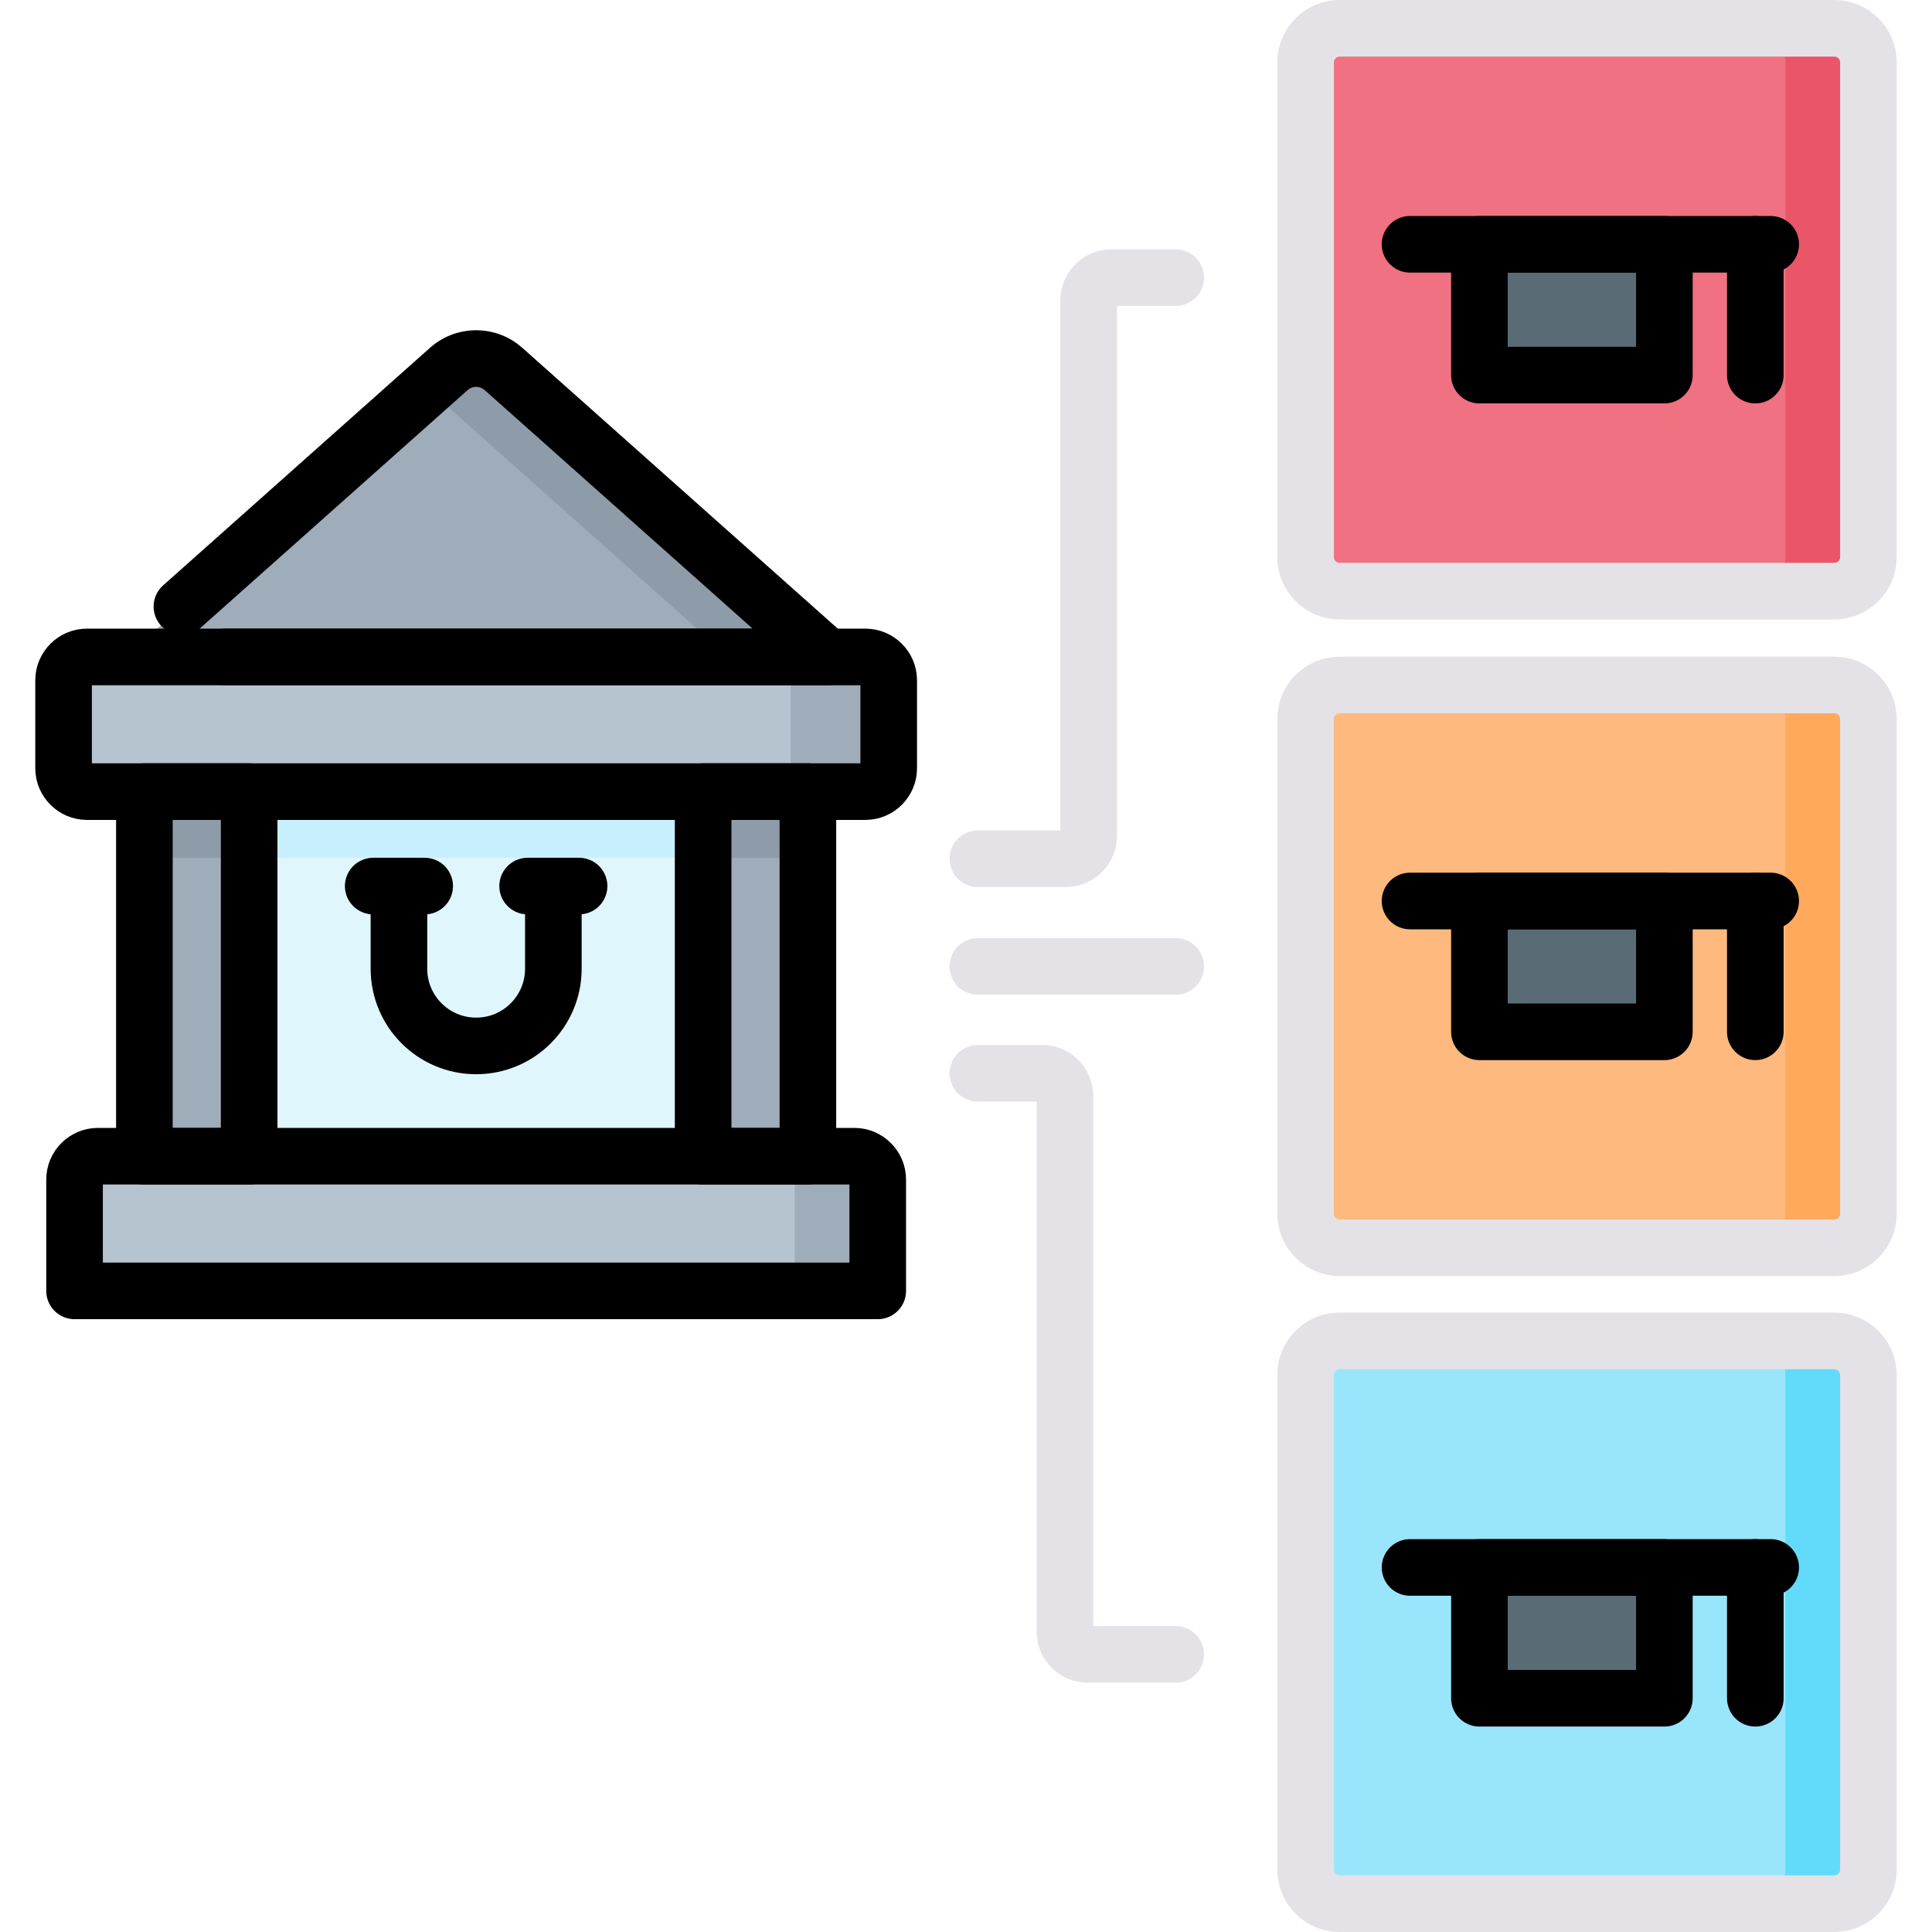
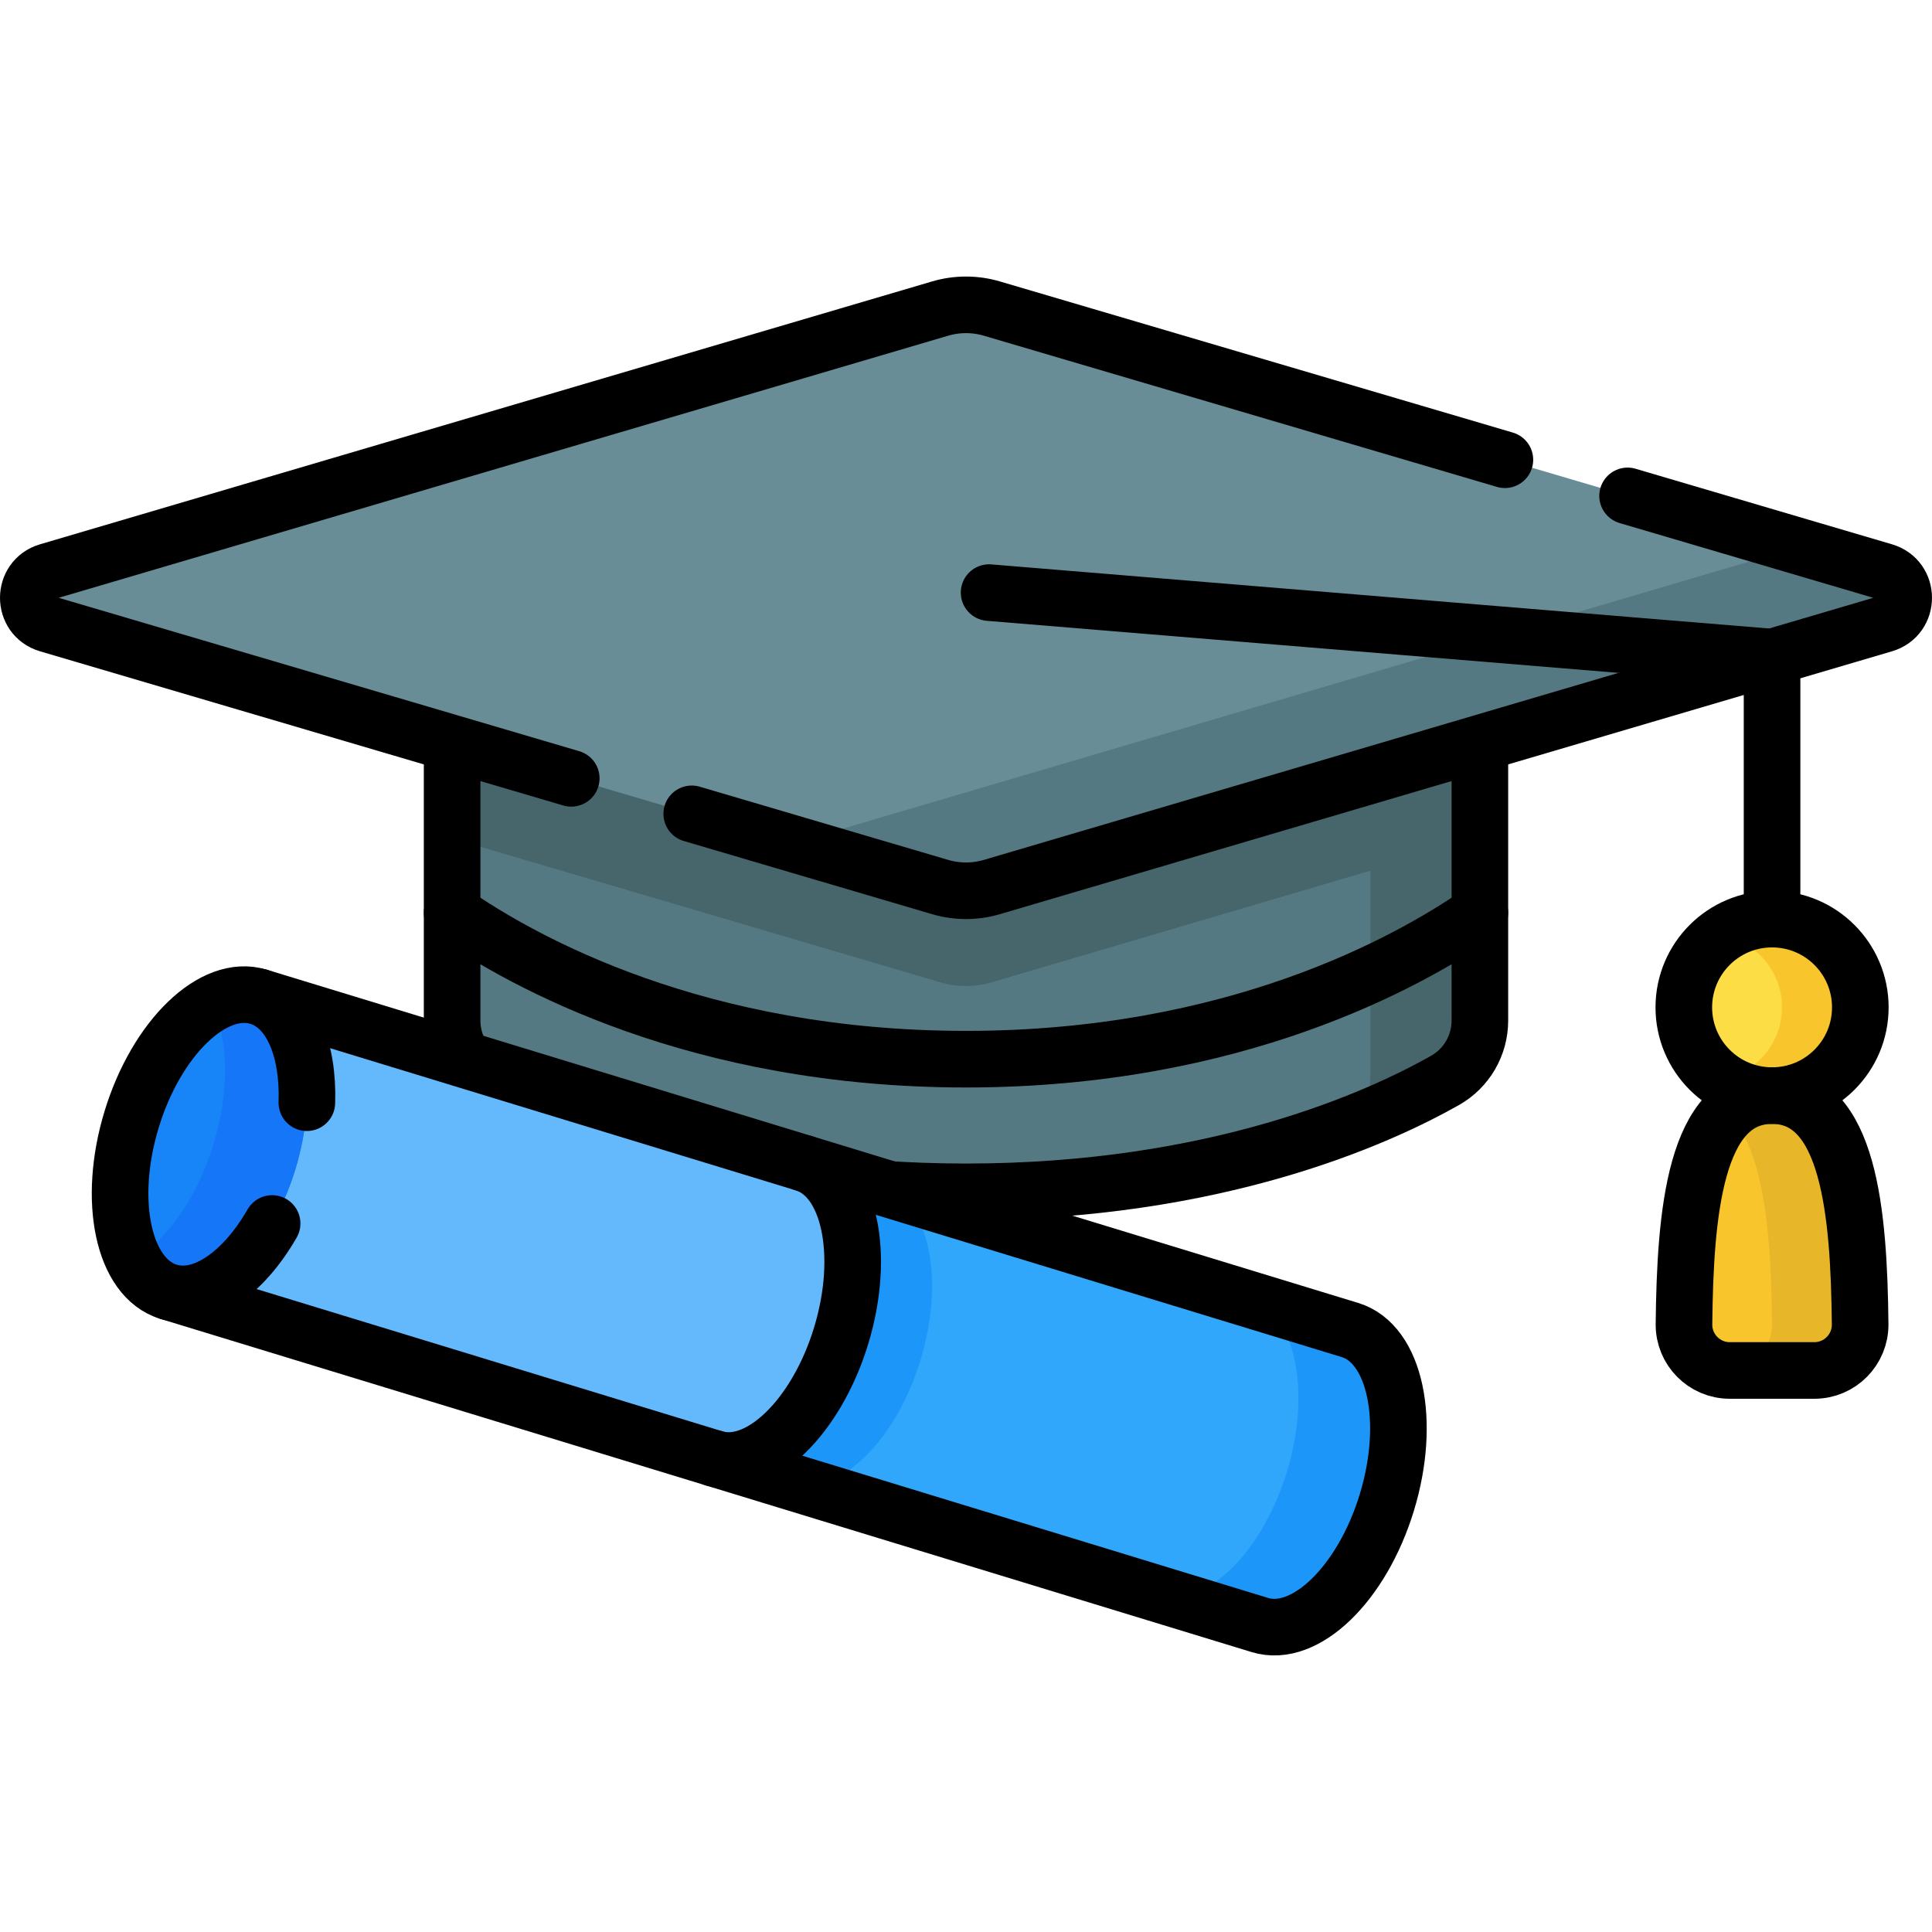
- <svg xmlns="http://www.w3.org/2000/svg" width="100%" height="100%" viewBox="0 0 512 512" version="1.1" xml:space="preserve" style="fill-rule:evenodd;clip-rule:evenodd;stroke-linecap:round;stroke-linejoin:round;stroke-miterlimit:10;">
-   <g id="g163">
-     <g id="g4" transform="matrix(1.33333,0,0,-1.33333,0,512)">
-       <rect id="rect2" x="39.11" y="135.247" width="111.055" height="104.638" style="fill:rgb(223,246,253);" />
-     </g>
-     <g id="g8" transform="matrix(1.33333,0,0,-1.33333,0,512)">
-       <rect id="rect6" x="39.11" y="213.511" width="111.055" height="26.373" style="fill:rgb(200,239,254);" />
-     </g>
-     <g id="g12" transform="matrix(1.33333,0,0,-1.33333,63.6247,224.625)">
-       <path id="path10" d="M0,0L-16.687,0L-19.02,-2.02L-19.02,-74.719L1.803,-74.719L1.803,-2.02L0,0Z" style="fill:rgb(159,172,186);fill-rule:nonzero;" />
-     </g>
-     <g id="g16" transform="matrix(1.33333,0,0,-1.33333,212.083,224.583)">
-       <path id="path14" d="M0,0L-17.25,0L-19.308,-2.051L-19.308,-74.751L1.515,-74.751L1.515,-2.051L0,0Z" style="fill:rgb(159,172,186);fill-rule:nonzero;" />
-     </g>
-     <g id="g20" transform="matrix(1.33333,0,0,-1.33333,0,512)">
-       <rect id="rect18" x="28.699" y="213.511" width="20.823" height="20.808" style="fill:rgb(141,156,168);" />
-     </g>
-     <g id="g24" transform="matrix(1.33333,0,0,-1.33333,113.184,102.898)">
-       <path id="path22" d="M0,0L-65.881,-58.648L68.881,-58.648L3,0L0,0Z" style="fill:rgb(159,172,186);fill-rule:nonzero;" />
-     </g>
-     <g id="g161" transform="matrix(1.33333,0,0,-1.33333,0,512)">
-       <g id="g159">
-         <g id="g31" transform="matrix(1,0,0,1,100.046,310.691)">
-           <path id="path29" d="M0,0C-3.068,2.731 -7.748,2.731 -10.816,-0L-15.158,-3.865L50.722,-62.513L70.222,-62.513L0,0Z" style="fill:rgb(141,156,168);fill-rule:nonzero;" />
-         </g>
-         <g id="g35" transform="matrix(1,0,0,1,357.863,12.375)">
-           <path id="path33" d="M0,0L0,98.364C0,102.066 -3.046,105.113 -6.748,105.114L-91.614,105.114C-95.317,105.114 -98.364,102.067 -98.364,98.364L-98.364,0C-98.364,-3.703 -95.317,-6.75 -91.614,-6.75L-6.75,-6.75C-3.047,-6.75 -0,-3.703 0,-0" style="fill:rgb(153,230,252);fill-rule:nonzero;" />
-         </g>
-         <g id="g39" transform="matrix(1,0,0,1,357.863,273.261)">
-           <path id="path37" d="M0,0L0,98.364C0,102.067 -3.047,105.114 -6.75,105.114L-91.614,105.114C-95.317,105.114 -98.364,102.067 -98.364,98.364L-98.364,0C-98.364,-3.703 -95.317,-6.75 -91.614,-6.75L-6.747,-6.75C-3.045,-6.748 0,-3.702 -0,-0" style="fill:rgb(240,113,129);fill-rule:nonzero;" />
-         </g>
-         <g id="g43" transform="matrix(1,0,0,1,351.113,135.991)">
-           <path id="path41" d="M0,0C3.703,-0 6.75,3.047 6.75,6.75L6.75,105.114C6.75,108.817 3.703,111.864 0,111.864L13.503,111.864L-84.864,111.864C-88.567,111.864 -91.614,108.817 -91.614,105.114L-91.614,6.75C-91.614,3.047 -88.567,0 -84.864,0L13.503,0L0,0Z" style="fill:rgb(253,185,126);fill-rule:nonzero;" />
-         </g>
-         <g id="g47" transform="matrix(1,0,0,1,364.613,117.489)">
-           <path id="path45" d="M0,0L-16.5,0C-12.797,-0 -9.75,-3.047 -9.75,-6.75L-9.75,-105.114C-9.75,-108.817 -12.797,-111.864 -16.5,-111.864L0,-111.864C3.703,-111.864 6.75,-108.817 6.75,-105.114L6.75,-6.75C6.75,-3.047 3.703,-0 0,0" style="fill:rgb(98,219,251);fill-rule:nonzero;" />
-         </g>
-         <g id="g51" transform="matrix(1,0,0,1,169.959,154.195)">
-           <path id="path49" d="M0,0L-19.5,0C-17.031,-0 -15,-2.031 -15,-4.5L-15,-22.267C-15,-24.735 -17.031,-26.767 -19.5,-26.767L0,-26.767C2.469,-26.767 4.5,-24.735 4.5,-22.267L4.5,-4.5C4.5,-2.031 2.469,-0 0,0" style="fill:rgb(159,172,186);fill-rule:nonzero;" />
-         </g>
-         <rect id="rect53" x="139.754" y="213.511" width="20.823" height="20.808" style="fill:rgb(141,156,168);" />
-         <g id="g57" transform="matrix(1,0,0,1,364.613,378.375)">
-           <path id="path55" d="M0,0L-16.5,0C-12.797,-0 -9.75,-3.047 -9.75,-6.75L-9.75,-105.114C-9.75,-108.817 -12.797,-111.864 -16.5,-111.864L0,-111.864C3.703,-111.864 6.75,-108.817 6.75,-105.114L6.75,-6.75C6.75,-3.047 3.703,-0 0,0" style="fill:rgb(235,85,105);fill-rule:nonzero;" />
-         </g>
-         <g id="g61" transform="matrix(1,0,0,1,364.613,247.856)">
-           <path id="path59" d="M0,0L-16.5,0C-12.797,-0 -9.75,-3.047 -9.75,-6.75L-9.75,-105.114C-9.75,-108.817 -12.797,-111.864 -16.5,-111.864L0,-111.864C3.703,-111.864 6.75,-108.817 6.75,-105.114L6.75,-6.75C6.75,-3.047 3.703,-0 0,0" style="fill:rgb(254,169,92);fill-rule:nonzero;" />
-         </g>
-         <g id="g65" transform="matrix(1,0,0,1,153.459,127.428)">
-           <path id="path63" d="M0,0C2.469,-0 4.5,2.031 4.5,4.5L4.5,22.267C4.5,24.735 2.469,26.766 0.001,26.767L-134.142,26.767C-136.611,26.767 -138.642,24.735 -138.642,22.267L-138.642,4.5C-138.642,2.031 -136.611,0 -134.142,0L16.501,0L0,0Z" style="fill:rgb(182,196,207);fill-rule:nonzero;" />
-         </g>
-         <g id="g69" transform="matrix(1,0,0,1,155.507,226.661)">
-           <path id="path67" d="M0,0C2.541,-0 4.633,2.091 4.633,4.633L4.633,22.135C4.633,24.676 2.542,26.767 0.001,26.767L-138.238,26.767C-140.779,26.767 -142.87,24.676 -142.87,22.135L-142.87,4.633C-142.87,2.091 -140.779,0 -138.238,0L0,0Z" style="fill:rgb(182,196,207);fill-rule:nonzero;" />
-         </g>
-         <path id="path71" d="M330.808,309.442L294.048,309.442L294.048,335.443L330.808,335.443L330.808,309.442ZM330.808,178.921L294.048,178.921L294.048,204.921L330.808,204.921L330.808,178.921ZM330.808,46.459L294.048,46.459L294.048,72.46L330.808,72.46L330.808,46.459Z" style="fill:rgb(89,108,118);fill-rule:nonzero;" />
-         <g id="g75" transform="matrix(1,0,0,1,172.007,253.428)">
-           <path id="path73" d="M0,0L-19.5,0C-16.959,-0 -14.867,-2.091 -14.867,-4.633L-14.867,-22.135C-14.867,-24.676 -16.958,-26.767 -19.499,-26.767L-19.5,-26.767L0.001,-26.767C2.542,-26.767 4.633,-24.676 4.633,-22.135L4.633,-4.633C4.633,-2.091 2.541,-0 0,0" style="fill:rgb(159,172,186);fill-rule:nonzero;" />
-         </g>
-         <g id="g79" transform="matrix(1,0,0,1,174.459,127.428)">
-           <path id="path77" d="M0,0L-159.642,0L-159.642,22.135C-159.642,24.676 -157.551,26.767 -155.01,26.767L-4.633,26.767C-2.092,26.767 -0,24.676 0,22.135L0,0Z" style="fill:none;fill-rule:nonzero;stroke:black;stroke-width:11.25px;" />
-         </g>
-         <g id="g83" transform="matrix(1,0,0,1,172.007,226.661)">
-           <path id="path81" d="M0,0L-154.738,0C-157.279,0 -159.37,2.091 -159.37,4.633L-159.37,22.135C-159.37,24.676 -157.279,26.767 -154.738,26.767L0.001,26.767C2.542,26.767 4.633,24.676 4.633,22.135L4.633,4.633C4.633,2.091 2.541,0 0,0Z" style="fill:none;fill-rule:nonzero;stroke:black;stroke-width:11.25px;" />
-         </g>
-         <g id="g87" transform="matrix(1,0,0,1,194.358,213.324)">
-           <path id="path85" d="M0,0L17.518,0C19.986,-0 22.018,2.031 22.018,4.5L22.018,110.993C22.018,113.462 24.049,115.493 26.518,115.493L39.328,115.493" style="fill:none;fill-rule:nonzero;stroke:rgb(228,226,230);stroke-width:11.25px;" />
-         </g>
-         <g id="g91" transform="matrix(1,0,0,1,194.358,191.92)">
-           <path id="path89" d="M0,0L39.328,0" style="fill:none;fill-rule:nonzero;stroke:rgb(228,226,230);stroke-width:11.25px;" />
-         </g>
-         <g id="g95" transform="matrix(1,0,0,1,233.686,55.1827)">
-           <path id="path93" d="M0,0L-17.518,0C-19.986,0 -22.018,2.031 -22.018,4.5L-22.018,110.993C-22.018,113.462 -24.049,115.493 -26.518,115.493L-39.328,115.493" style="fill:none;fill-rule:nonzero;stroke:rgb(228,226,230);stroke-width:11.25px;" />
-         </g>
-         <g id="g99" transform="matrix(1,0,0,1,259.499,273.261)">
-           <path id="path97" d="M0,0L0,98.364C0,102.067 3.047,105.114 6.75,105.114L105.114,105.114C108.817,105.114 111.864,102.067 111.864,98.364L111.864,0C111.864,-3.703 108.817,-6.75 105.114,-6.75L6.75,-6.75C3.047,-6.75 -0,-3.703 0,0Z" style="fill:none;fill-rule:nonzero;stroke:rgb(228,226,230);stroke-width:11.25px;" />
-         </g>
-         <g id="g103" transform="matrix(1,0,0,1,259.499,142.741)">
-           <path id="path101" d="M0,0L0,98.365C0,102.068 3.047,105.115 6.75,105.115L105.114,105.115C108.817,105.115 111.864,102.068 111.864,98.365L111.864,0C111.864,-3.703 108.817,-6.75 105.114,-6.75L6.75,-6.75C3.047,-6.75 -0,-3.703 0,0Z" style="fill:none;fill-rule:nonzero;stroke:rgb(228,226,230);stroke-width:11.25px;" />
-         </g>
-         <g id="g107" transform="matrix(1,0,0,1,259.499,12.375)">
-           <path id="path105" d="M0,0L0,98.364C0,102.067 3.047,105.114 6.75,105.114L105.114,105.114C108.817,105.114 111.864,102.067 111.864,98.364L111.864,0C111.864,-1.582 111.308,-3.044 110.382,-4.2C109.141,-5.75 107.235,-6.75 105.114,-6.75L6.75,-6.75C3.047,-6.75 0,-3.703 0,0Z" style="fill:none;fill-rule:nonzero;stroke:rgb(228,226,230);stroke-width:11.25px;stroke-dasharray:445,35,474,0;" />
-         </g>
-         <g id="g111" transform="matrix(1,0,0,1,280.255,204.921)">
-           <path id="path109" d="M0,0L71.683,0" style="fill:none;fill-rule:nonzero;stroke:black;stroke-width:11.25px;" />
-         </g>
-         <g id="g115" transform="matrix(1,0,0,1,280.255,335.443)">
-           <path id="path113" d="M0,0L71.683,0" style="fill:none;fill-rule:nonzero;stroke:black;stroke-width:11.25px;" />
-         </g>
-         <rect id="rect117" x="294.048" y="309.442" width="36.76" height="26" style="fill:none;stroke:black;stroke-width:11.25px;" />
-         <g id="g121" transform="matrix(1,0,0,1,348.883,335.443)">
-           <path id="path119" d="M0,0L0,-26" style="fill:none;fill-rule:nonzero;stroke:black;stroke-width:11.25px;" />
-         </g>
-         <rect id="rect123" x="294.048" y="178.921" width="36.76" height="26" style="fill:none;stroke:black;stroke-width:11.25px;" />
-         <g id="g127" transform="matrix(1,0,0,1,348.883,204.921)">
-           <path id="path125" d="M0,0L0,-26" style="fill:none;fill-rule:nonzero;stroke:black;stroke-width:11.25px;" />
-         </g>
-         <g id="g131" transform="matrix(1,0,0,1,280.255,72.4597)">
-           <path id="path129" d="M0,0L71.683,0" style="fill:none;fill-rule:nonzero;stroke:black;stroke-width:11.25px;" />
-         </g>
-         <rect id="rect133" x="294.048" y="46.459" width="36.76" height="26" style="fill:none;stroke:black;stroke-width:11.25px;" />
-         <g id="g137" transform="matrix(1,0,0,1,348.883,72.4597)">
-           <path id="path135" d="M0,0L0,-26" style="fill:none;fill-rule:nonzero;stroke:black;stroke-width:11.25px;" />
-         </g>
-         <g id="g141" transform="matrix(1,0,0,1,79.2945,207.886)">
-           <path id="path139" d="M0,0L0,-16.429C0,-24.903 6.87,-31.772 15.343,-31.772C23.818,-31.772 30.688,-24.903 30.688,-16.429L30.688,0" style="fill:none;fill-rule:nonzero;stroke:black;stroke-width:11.25px;" />
-         </g>
-         <g id="g145" transform="matrix(1,0,0,1,74.1795,207.886)">
-           <path id="path143" d="M0,0L10.229,0" style="fill:none;fill-rule:nonzero;stroke:black;stroke-width:11.25px;" />
-         </g>
-         <g id="g149" transform="matrix(1,0,0,1,104.867,207.886)">
-           <path id="path147" d="M0,0L10.229,0" style="fill:none;fill-rule:nonzero;stroke:black;stroke-width:11.25px;" />
-         </g>
-         <rect id="rect151" x="28.699" y="154.195" width="20.823" height="72.466" style="fill:none;stroke:black;stroke-width:11.25px;" />
-         <g id="g155" transform="matrix(1,0,0,1,164.372,253.428)">
-           <path id="path153" d="M0,0L-64.326,57.263C-67.394,59.994 -72.074,59.994 -75.142,57.263L-139.468,0L0,0Z" style="fill:none;fill-rule:nonzero;stroke:black;stroke-width:11.25px;stroke-dasharray:169,35,474,0;" />
-         </g>
-         <rect id="rect157" x="139.754" y="154.195" width="20.823" height="72.466" style="fill:none;stroke:black;stroke-width:11.25px;" />
-       </g>
+ <svg xmlns="http://www.w3.org/2000/svg" version="1.1" width="512" height="512" x="0" y="0" viewBox="0 0 682.667 682.667" style="enable-background:new 0 0 512 512" xml:space="preserve" class="">
+   <g>
+     <defs>
+       <clipPath id="a" clipPathUnits="userSpaceOnUse">
+         <path d="M0 512h512V0H0Z" fill="#000000" data-original="#000000" />
+       </clipPath>
+     </defs>
+     <g clip-path="url(#a)" transform="matrix(1.33333 0 0 -1.33333 0 682.667)">
+       <path d="M0 0v-107.199c0-6.577-3.531-12.62-9.259-15.848-17.729-10.036-60.722-29.524-126.918-29.524-66.219 0-109.213 19.488-126.942 29.524a18.182 18.182 0 0 0-9.247 15.848V0z" style="fill-opacity:1;fill-rule:nonzero;stroke:none" transform="translate(392.187 348.723)" fill="#557983" data-original="#557983" class="" />
+       <path d="M0 0v-58.915L-129.333-97.03a24.182 24.182 0 0 0-13.712 0l-129.321 38.104V0Z" style="fill-opacity:1;fill-rule:nonzero;stroke:none" transform="translate(392.187 348.723)" fill="#47666b" data-original="#47666b" class="" />
+       <path d="M0 0v-107.199c0-6.577-3.531-12.62-9.259-15.848-5.788-3.276-14.27-7.572-25.387-11.855a18.138 18.138 0 0 1 5.62 13.141V0Z" style="fill-opacity:1;fill-rule:nonzero;stroke:none" transform="translate(392.187 348.723)" fill="#47666b" data-original="#47666b" class="" />
+       <path d="M0 0v-107.202a18.2 18.2 0 0 0-9.25-15.851c-17.731-10.025-60.722-29.518-126.927-29.518-66.215 0-109.207 19.493-126.939 29.518a18.2 18.2 0 0 0-9.25 15.851V0Z" style="stroke-width:15;stroke-linecap:round;stroke-linejoin:round;stroke-miterlimit:10;stroke-dasharray:none;stroke-opacity:1" transform="translate(392.183 348.723)" fill="none" stroke="#000000" stroke-width="15" stroke-linecap="round" stroke-linejoin="round" stroke-miterlimit="10" stroke-dasharray="none" stroke-opacity="" data-original="#000000" class="" />
+       <path d="m0 0-236.417-69.665c-6.964-2.051-6.964-11.915 0-13.967L0-153.297a24.28 24.28 0 0 1 13.72 0l236.416 69.665c6.965 2.052 6.965 11.916 0 13.967L13.72 0A24.28 24.28 0 0 1 0 0" style="fill-opacity:1;fill-rule:nonzero;stroke:none" transform="translate(249.14 430.226)" fill="#698d97" data-original="#698d97" class="" />
+       <path d="m0 0-236.423-69.666a24.182 24.182 0 0 0-13.712 0l-39.135 11.528 266.978 78.67L0 13.967C6.965 11.904 6.965 2.051 0 0" style="fill-opacity:1;fill-rule:nonzero;stroke:none" transform="translate(499.276 346.6)" fill="#557983" data-original="#557983" class="" />
+       <path d="m0 0 65.823-19.396a24.277 24.277 0 0 1 13.719 0l236.416 69.665c6.965 2.052 6.965 11.916 0 13.968l-67.949 20.022" style="stroke-width:15;stroke-linecap:round;stroke-linejoin:round;stroke-miterlimit:10;stroke-dasharray:none;stroke-opacity:1" transform="translate(183.317 296.325)" fill="none" stroke="#000000" stroke-width="15" stroke-linecap="round" stroke-linejoin="round" stroke-miterlimit="10" stroke-dasharray="none" stroke-opacity="" data-original="#000000" class="" />
+       <path d="m0 0-135.953 40.061a24.28 24.28 0 0 1-13.72 0l-236.416-69.664c-6.965-2.052-6.965-11.916-.001-13.968l138.667-40.861" style="stroke-width:15;stroke-linecap:round;stroke-linejoin:round;stroke-miterlimit:10;stroke-dasharray:none;stroke-opacity:1" transform="translate(398.813 390.165)" fill="none" stroke="#000000" stroke-width="15" stroke-linecap="round" stroke-linejoin="round" stroke-miterlimit="10" stroke-dasharray="none" stroke-opacity="" data-original="#000000" class="" />
+       <path d="M0 0v68.517l-207.498 17.101" style="stroke-width:15;stroke-linecap:round;stroke-linejoin:round;stroke-miterlimit:10;stroke-dasharray:none;stroke-opacity:1" transform="translate(469.616 269.337)" fill="none" stroke="#000000" stroke-width="15" stroke-linecap="round" stroke-linejoin="round" stroke-miterlimit="10" stroke-dasharray="none" stroke-opacity="" data-original="#000000" class="" />
+       <path d="M0 0c0-12.917-10.472-23.388-23.389-23.388-12.916 0-23.387 10.471-23.387 23.388 0 12.917 10.471 23.388 23.387 23.388C-10.472 23.388 0 12.917 0 0" style="fill-opacity:1;fill-rule:nonzero;stroke:none" transform="translate(493.005 245.038)" fill="#fcdd45" data-original="#fcdd45" />
+       <path d="M0 0c0-12.912-10.472-23.384-23.384-23.384-5.035 0-9.707 1.59-13.517 4.308C-27.74-17.559-20.75-9.586-20.75 0c0 9.599-6.99 17.571-16.151 19.088a23.201 23.201 0 0 0 13.517 4.308C-10.472 23.396 0 12.923 0 0" style="fill-opacity:1;fill-rule:nonzero;stroke:none" transform="translate(493.002 245.033)" fill="#f8c52d" data-original="#f8c52d" class="" />
+       <path d="M0 0c-6.754 0-12.209 5.512-12.137 12.266.315 29.372 2.855 60.57 23.343 60.57 20.489 0 23.029-31.198 23.344-60.57C34.622 5.512 29.167 0 22.413 0Z" style="fill-opacity:1;fill-rule:nonzero;stroke:none" transform="translate(458.41 148.814)" fill="#f8c52d" data-original="#f8c52d" class="" />
+       <path d="M0 0c.061-6.759-5.388-12.268-12.146-12.268H-34.56c-.158 0-.315 0-.461.012C-28.48-12.014-23.274-6.601-23.348 0c-.242 22.462-1.783 46.003-11.673 55.82 3.034 3.022 6.856 4.745 11.673 4.745C-2.864 60.565-.315 29.366 0 0" style="fill-opacity:1;fill-rule:nonzero;stroke:none" transform="translate(492.966 161.084)" fill="#e7b729" data-original="#e7b729" class="" />
+       <path d="M0 0c0-12.917-10.472-23.388-23.389-23.388-12.916 0-23.387 10.471-23.387 23.388 0 12.917 10.471 23.388 23.387 23.388C-10.472 23.388 0 12.917 0 0Z" style="stroke-width:15;stroke-linecap:round;stroke-linejoin:round;stroke-miterlimit:10;stroke-dasharray:none;stroke-opacity:1" transform="translate(493.005 245.038)" fill="none" stroke="#000000" stroke-width="15" stroke-linecap="round" stroke-linejoin="round" stroke-miterlimit="10" stroke-dasharray="none" stroke-opacity="" data-original="#000000" class="" />
+       <path d="M0 0c-6.754 0-12.209 5.512-12.137 12.266.315 29.372 2.855 60.57 23.343 60.57 20.489 0 23.029-31.198 23.344-60.57C34.622 5.512 29.167 0 22.413 0Z" style="stroke-width:15;stroke-linecap:round;stroke-linejoin:round;stroke-miterlimit:10;stroke-dasharray:none;stroke-opacity:1" transform="translate(458.41 148.814)" fill="none" stroke="#000000" stroke-width="15" stroke-linecap="round" stroke-linejoin="round" stroke-miterlimit="10" stroke-dasharray="none" stroke-opacity="" data-original="#000000" class="" />
+       <path d="M0 0c-19.024-13.177-65.147-38.798-136.177-38.798-71.039 0-117.164 25.621-136.189 38.798" style="stroke-width:15;stroke-linecap:round;stroke-linejoin:round;stroke-miterlimit:10;stroke-dasharray:none;stroke-opacity:1" transform="translate(392.183 270.104)" fill="none" stroke="#000000" stroke-width="15" stroke-linecap="round" stroke-linejoin="round" stroke-miterlimit="10" stroke-dasharray="none" stroke-opacity="" data-original="#000000" class="" />
+       <path d="M0 0c11.981-3.659 27.038 10.876 33.63 32.465 6.592 21.588 2.223 42.055-9.759 45.713l-289.24 88.318-23.871-78.179z" style="fill-opacity:1;fill-rule:nonzero;stroke:none" transform="translate(333.894 81.353)" fill="#31a7fb" data-original="#31a7fb" class="" />
+       <path d="M0 0c-6.591-21.586-21.653-36.121-33.627-32.465l-165.659 50.583 23.87 78.177 165.66-50.583C2.218 42.056 6.594 21.596 0 0" style="fill-opacity:1;fill-rule:nonzero;stroke:none" transform="translate(243.94 151.55)" fill="#1c96f9" data-original="#1c96f9" class="" />
+       <path d="M0 0c-6.591-21.586-21.653-36.121-33.627-32.465l-144.618 44.158 23.87 78.177L-9.756 45.712C2.218 42.056 6.594 21.596 0 0" style="fill-opacity:1;fill-rule:nonzero;stroke:none" transform="translate(222.899 157.975)" fill="#64b9fc" data-original="#64b9fc" class="" />
+       <path d="M0 0c-6.591-21.584-21.651-36.124-33.63-32.466l-26.5 8.091c11.988-3.66 27.039 10.882 33.63 32.466 6.594 21.595 2.23 42.055-9.758 45.715l26.5-8.091C2.221 42.057 6.594 21.595 0 0" style="fill-opacity:1;fill-rule:nonzero;stroke:none" transform="translate(367.523 113.814)" fill="#1c96f9" data-original="#1c96f9" class="" />
+       <path d="M0 0c11.981-3.659 27.038 10.876 33.63 32.465 6.592 21.588 2.223 42.055-9.759 45.713l-289.24 88.318-23.871-78.179z" style="stroke-width:15;stroke-linecap:round;stroke-linejoin:round;stroke-miterlimit:10;stroke-dasharray:none;stroke-opacity:1" transform="translate(333.894 81.353)" fill="none" stroke="#000000" stroke-width="15" stroke-linecap="round" stroke-linejoin="round" stroke-miterlimit="10" stroke-dasharray="none" stroke-opacity="" data-original="#000000" class="" />
+       <path d="M0 0c-6.592-21.588-21.648-36.124-33.63-32.465-11.981 3.658-16.35 24.125-9.759 45.714 6.592 21.588 21.649 36.123 33.63 32.464C2.223 42.055 6.592 21.588 0 0" style="fill-opacity:1;fill-rule:nonzero;stroke:none" transform="translate(78.283 202.135)" fill="#1785f8" data-original="#1785f8" />
+       <path d="M0 0c-6.591-21.584-21.642-36.127-33.63-32.466-3.95 1.206-7.07 4.241-9.25 8.542 8.554 4.776 16.768 16.079 21.186 30.548 4.418 14.469 3.919 28.433-.508 37.173 4.211 2.349 8.494 3.124 12.444 1.918C2.23 42.054 6.594 21.595 0 0" style="fill-opacity:1;fill-rule:nonzero;stroke:none" transform="translate(78.28 202.133)" fill="#1576f7" data-original="#1576f7" class="" />
+       <path d="M0 0c.487 14.154-4.19 25.45-12.795 28.077-11.981 3.658-27.038-10.877-33.63-32.465-6.592-21.589-2.222-42.055 9.759-45.714 9.059-2.766 19.874 4.873 27.461 18.094" style="stroke-width:15;stroke-linecap:round;stroke-linejoin:round;stroke-miterlimit:10;stroke-dasharray:none;stroke-opacity:1" transform="translate(81.32 219.772)" fill="none" stroke="#000000" stroke-width="15" stroke-linecap="round" stroke-linejoin="round" stroke-miterlimit="10" stroke-dasharray="none" stroke-opacity="" data-original="#000000" class="" />
+       <path d="M0 0c11.974-3.656 16.35-24.116 9.756-45.712-6.591-21.586-21.653-36.121-33.627-32.465" style="stroke-width:15;stroke-linecap:round;stroke-linejoin:round;stroke-miterlimit:10;stroke-dasharray:none;stroke-opacity:1" transform="translate(213.143 203.686)" fill="none" stroke="#000000" stroke-width="15" stroke-linecap="round" stroke-linejoin="round" stroke-miterlimit="10" stroke-dasharray="none" stroke-opacity="" data-original="#000000" class="" />
    </g>
  </g>
</svg>
